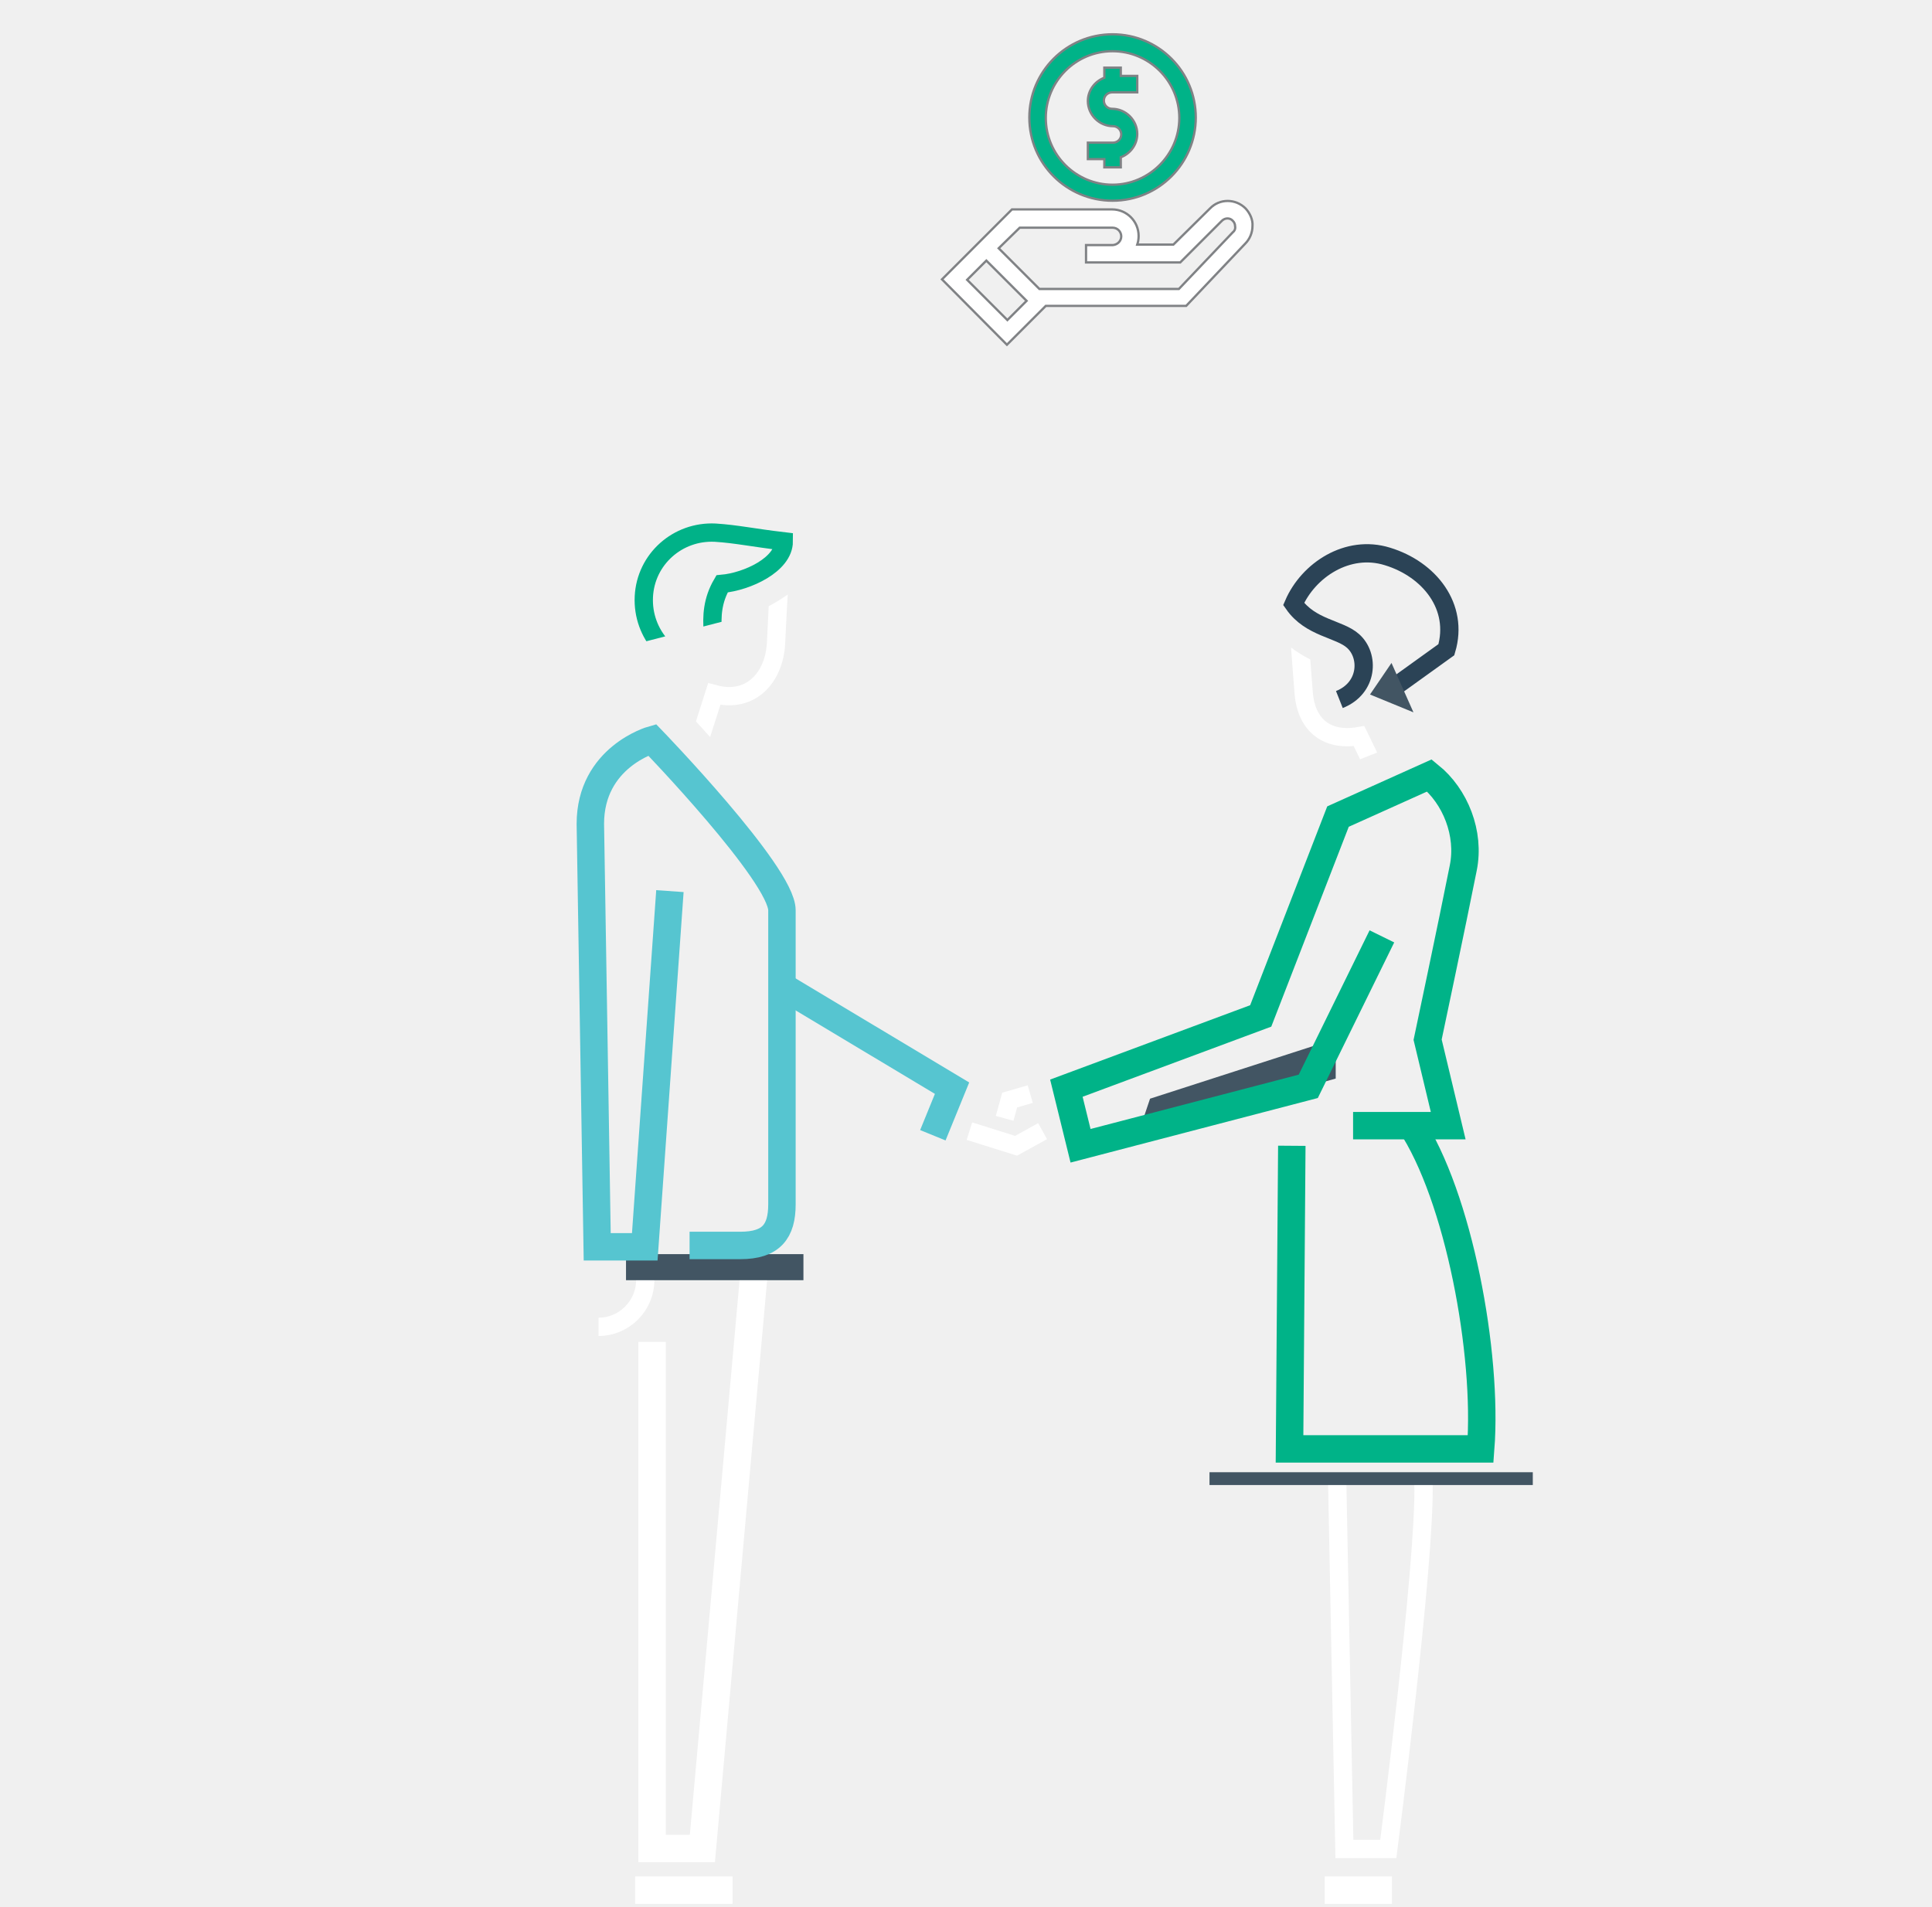
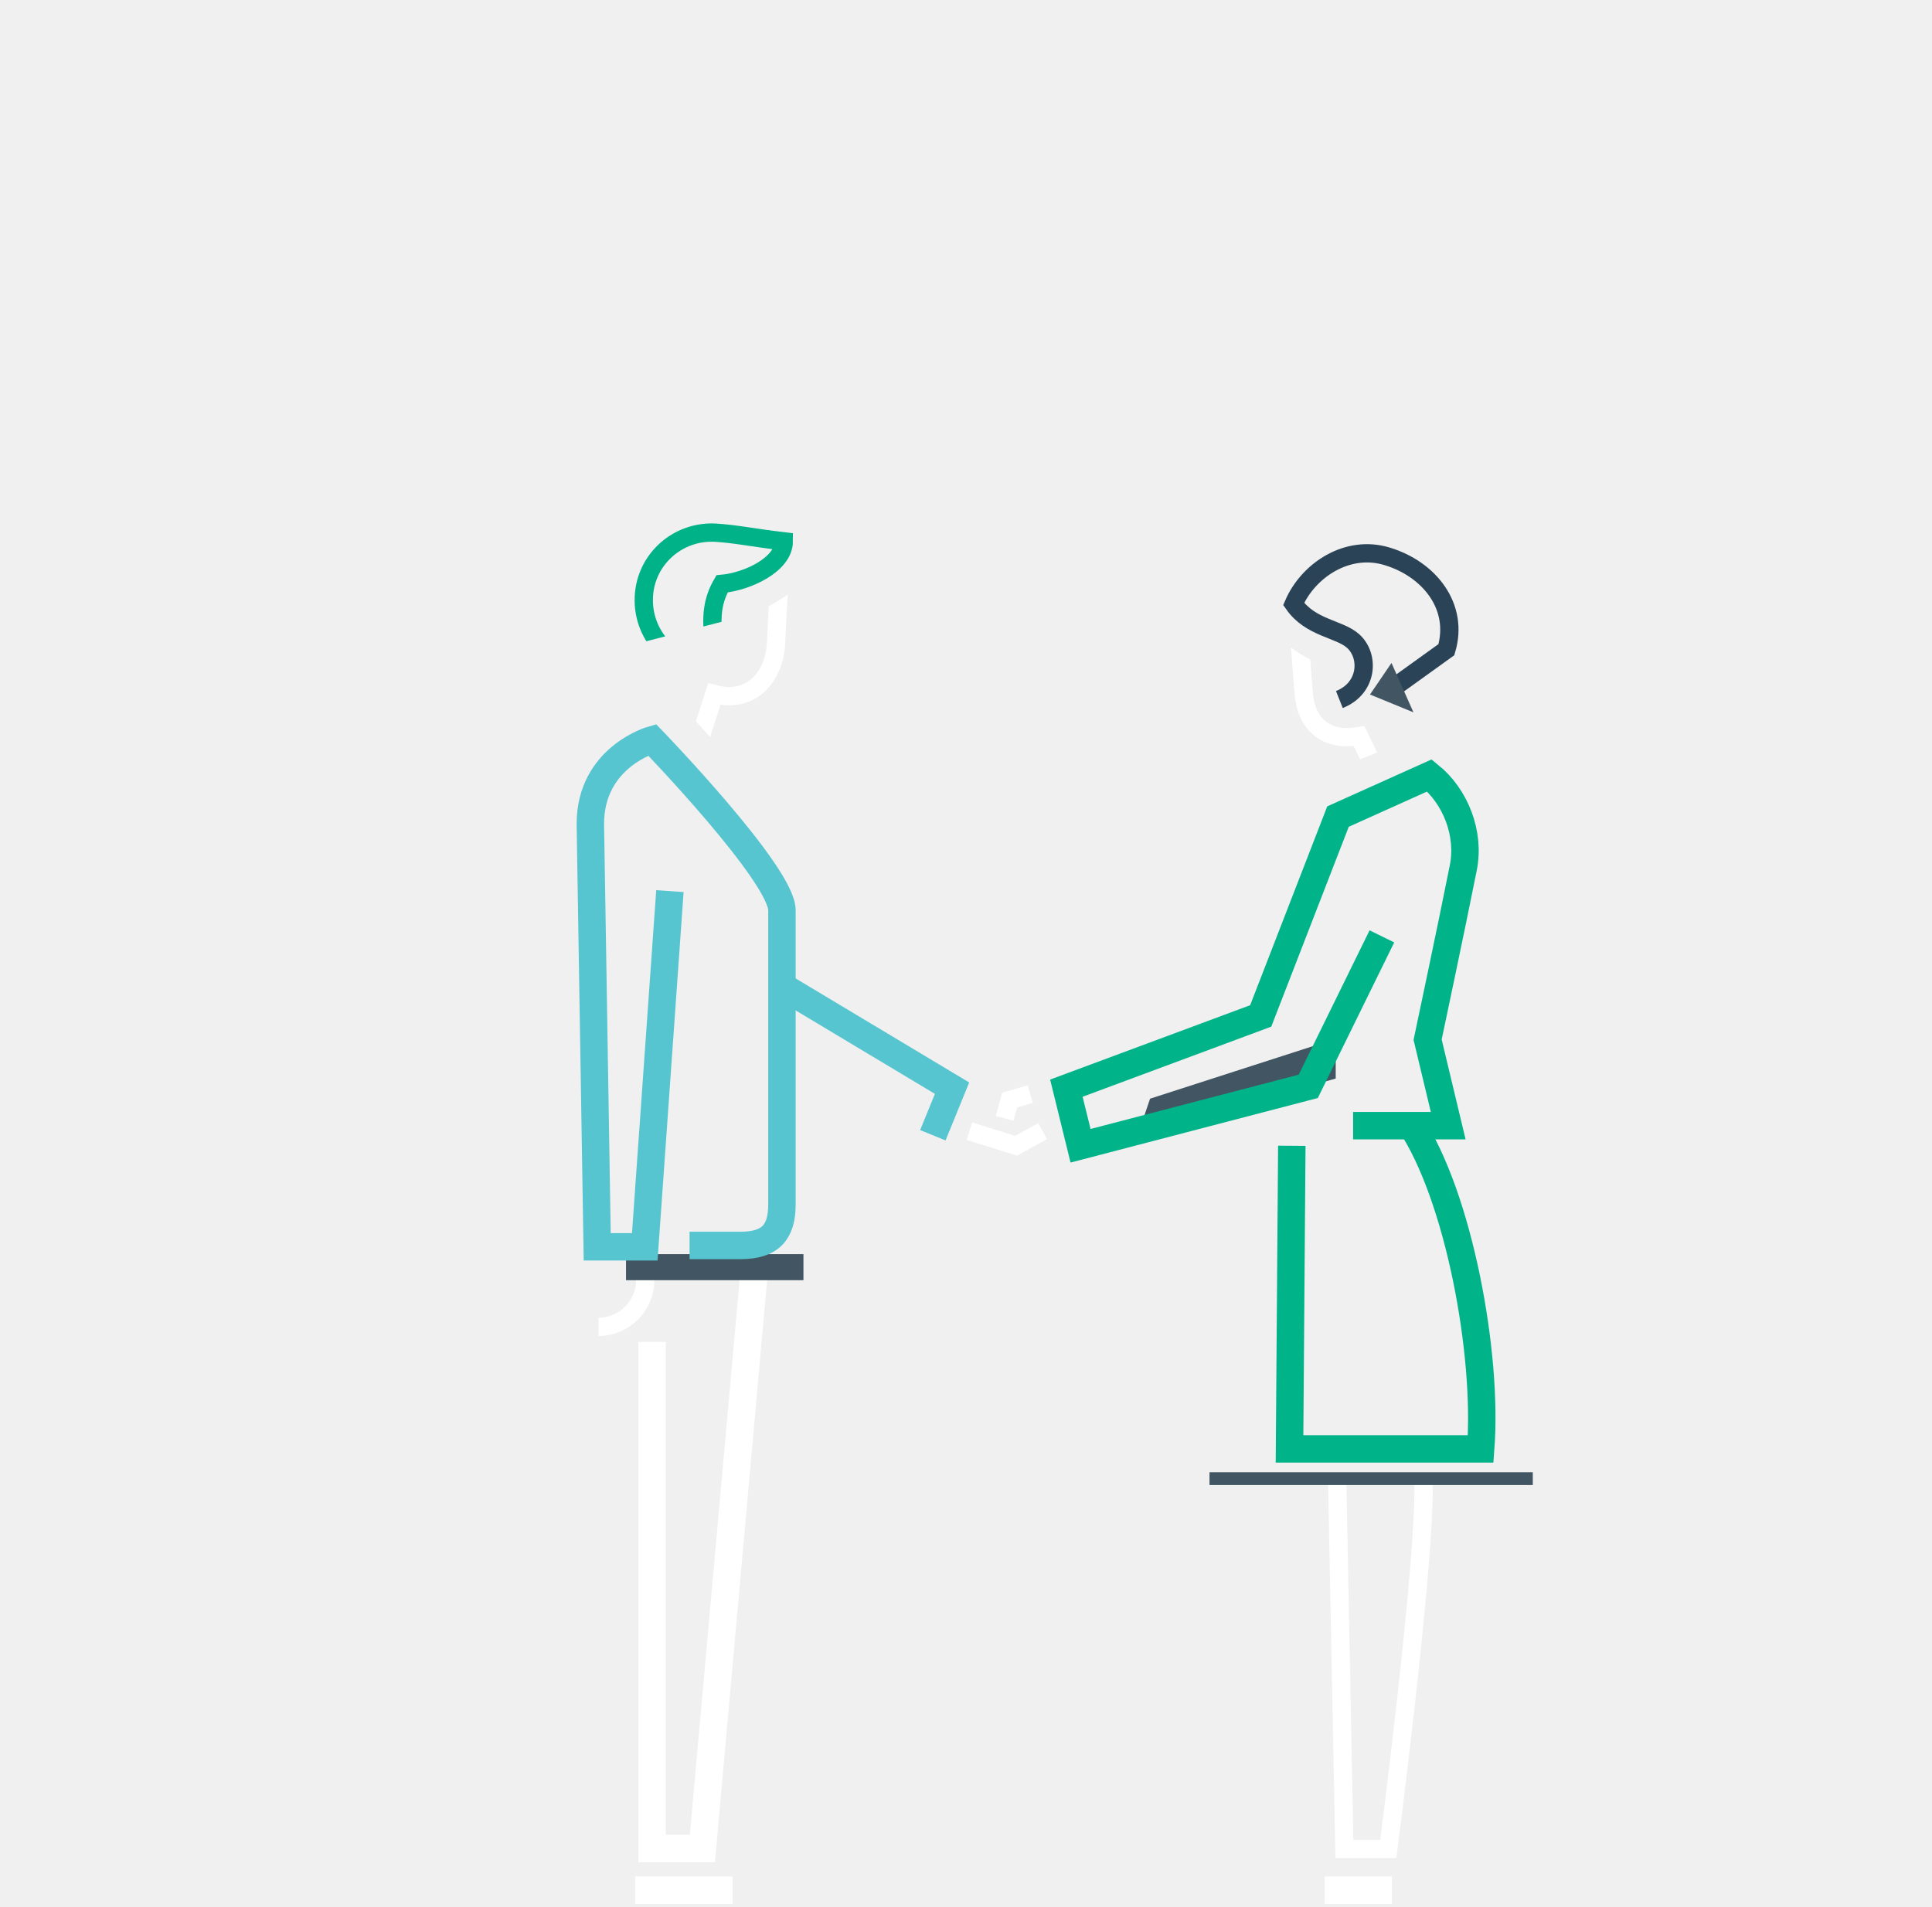
<svg xmlns="http://www.w3.org/2000/svg" xmlns:xlink="http://www.w3.org/1999/xlink" version="1.1" id="Layer_1" x="0px" y="0px" viewBox="0 0 422.5 417" style="enable-background:new 0 0 422.5 417;" xml:space="preserve">
  <style type="text/css">
	.st0{fill:none;stroke:#FFFFFF;stroke-width:6;stroke-miterlimit:10;}
	.st1{fill:none;stroke:#FFFFFF;stroke-width:4;stroke-miterlimit:10;}
	.st2{clip-path:url(#SVGID_2_);fill:none;stroke:#00B288;stroke-width:4;stroke-miterlimit:10;}
	.st3{fill:#425563;}
	.st4{fill:none;stroke:#56C5D0;stroke-width:6;stroke-miterlimit:10;}
	.st5{clip-path:url(#SVGID_4_);fill:none;stroke:#FFFFFF;stroke-width:4;stroke-miterlimit:10;}
	.st6{fill:none;stroke:#00B388;stroke-width:6;stroke-miterlimit:10;}
	.st7{fill:none;stroke:#2B4356;stroke-width:4;stroke-miterlimit:10;}
	.st8{clip-path:url(#SVGID_6_);fill:none;stroke:#FFFFFF;stroke-width:4;stroke-miterlimit:10;}
- 	.st9{fill:#FFFFFF;stroke:#808285;stroke-width:0.5;stroke-miterlimit:10;}
- 	.st10{fill:#00B388;stroke:#808285;stroke-width:0.5;stroke-miterlimit:10;}
</style>
  <g>
    <g>
      <polyline class="st0" points="142.6,293.5 142.6,404.3 153.6,404.3 165,277.2   " />
      <line class="st0" x1="138.9" y1="413.4" x2="160.2" y2="413.4" />
      <path class="st1" d="M130.9,290.2c5.6,0,10.2-4.6,10.2-10.2" />
      <g>
        <defs>
          <polygon id="SVGID_1_" points="137.9,116.7 137.3,141.3 160.5,135.3 164.3,131.2 183.1,113.4 162.7,111.6     " />
        </defs>
        <clipPath id="SVGID_2_">
          <use xlink:href="#SVGID_1_" style="overflow:visible;" />
        </clipPath>
        <path class="st2" d="M154.8,146.1c-8.2-0.4-14.4-7.4-14-15.6c0.4-8.2,7.4-14.4,15.6-14c4.7,0.3,8.2,1.1,15,1.9     c0,5.1-8,8.8-13.5,9.3c-2.1,3.6-2.3,7.1-2,10.5" />
      </g>
      <rect x="136.9" y="274.3" class="st3" width="38.8" height="5.7" />
      <path class="st4" d="M146.5,194.9l-5.5,77.8h-10.4l-1.5-92.5c0-14.6,13.5-18.4,13.5-18.4s28.4,29.4,28.4,37.3l0,64.3    c0,5.9-2.3,9-9.1,9h-11.1" />
      <g>
        <defs>
          <path id="SVGID_3_" d="M156.8,132.9l-10.3,18.6l16.5,18.2l8-4.9l3.2-36.1C168.6,132.7,162.3,136.7,156.8,132.9" />
        </defs>
        <clipPath id="SVGID_4_">
          <use xlink:href="#SVGID_3_" style="overflow:visible;" />
        </clipPath>
        <path class="st5" d="M153,161.8l3.2-10c8.1,2.2,13.1-3.8,13.5-11c0.1-2.5,0.6-12,0.8-15" />
      </g>
      <polyline class="st4" points="171,215.7 208.2,238 204,248.3   " />
      <polyline class="st1" points="212,247.4 222.2,250.6 228,247.4   " />
      <polyline class="st1" points="219.7,244.6 220.8,240.6 225.3,239.3   " />
      <polygon class="st3" points="248.9,248 292.1,235.9 292.1,227.2 251.5,240.3   " />
      <path class="st6" d="M282.5,250.6l-0.5,66.3l41.8,0c1.6-20.8-4.8-55.3-15.4-71.2" />
      <path class="st1" d="M311.3,324.4c0.4,17.7-7.7,80-7.7,80h-9.6l-1.6-81.8" />
      <path class="st6" d="M295.9,246.2h20.8l-4.5-18.8c0,0,5.4-25.5,7.8-37.6c1.5-7.5-1.7-15.6-7.4-20.2l-20,9l-16.9,43.6L233.2,238    l3.1,12.6l49.8-13l16.1-32.8" />
      <line class="st0" x1="289.7" y1="413.4" x2="304.4" y2="413.4" />
      <rect x="264.5" y="322" class="st3" width="70.7" height="2.8" />
      <path class="st7" d="M292.9,153c6.3-2.5,6.6-9.6,3-12.8c-3-2.7-9.3-2.8-13-8.1c3.2-7.4,11.8-13.1,20.5-10.4    c9.2,2.8,15.7,11,12.9,20.4l-12.1,8.7" />
      <g>
        <defs>
          <path id="SVGID_5_" d="M284.8,171.1l20.1-8l-8.5-17.8c-6.8,3-15.8-4.6-18.4-7.5L284.8,171.1z" />
        </defs>
        <clipPath id="SVGID_6_">
          <use xlink:href="#SVGID_5_" style="overflow:visible;" />
        </clipPath>
        <path class="st8" d="M300.4,167.6l-3.2-6.6c-7.6,1.3-11.6-3-12.1-9.4c-0.2-2.2-0.8-10.6-1-13.2" />
      </g>
      <polygon class="st3" points="304.3,145 309.1,155.8 299.6,151.9   " />
    </g>
-     <g>
-       <path class="st9" d="M272.4,45.6c-2.2-2.2-5.7-2.2-7.8,0l-8,7.9h-7.9c0.2-0.6,0.3-1.2,0.3-1.9c0-3.2-2.6-5.8-5.8-5.8h-21.9    l-5.8,5.8l-9.5,9.5l14.2,14.3l8.5-8.5h30.7l12.9-13.6c1-1,1.6-2.4,1.6-3.9C274,48.1,273.4,46.7,272.4,45.6z M211.5,61.2l4.2-4.2    l8.8,8.8l-4.2,4.2L211.5,61.2z M269.6,50.8l-11.8,12.4h-30.5l-8.9-8.9l4.6-4.5h20.3c1.1,0,1.9,0.9,1.9,1.9c0,1-0.8,1.8-1.8,1.9    h-5.9v3.8h1.1v0h4.7c0.1,0,0.2,0,0.2,0h14.6l9.1-9.1c0.7-0.7,1.8-0.7,2.4,0c0.3,0.3,0.5,0.7,0.5,1.2C270.2,50,270,50.5,269.6,50.8    z" />
-       <g>
-         <path class="st10" d="M243.3,7.5c-10.1,0-18.2,8.2-18.2,18.2c0,10.1,8.2,18.2,18.2,18.2c10.1,0,18.2-8.2,18.2-18.2     C261.5,15.7,253.4,7.5,243.3,7.5z M243.3,40.4c-8,0-14.6-6.5-14.6-14.6c0-8,6.5-14.6,14.6-14.6c8,0,14.6,6.5,14.6,14.6     C257.9,33.8,251.3,40.4,243.3,40.4z" />
-         <path class="st10" d="M245.1,14.8h-3.6V17c-2.1,0.8-3.6,2.8-3.6,5.1c0,3,2.5,5.5,5.5,5.5c1,0,1.8,0.8,1.8,1.8     c0,1-0.8,1.8-1.8,1.8h-5.5v3.6h3.6v1.8h3.6v-2.2c2.1-0.8,3.6-2.8,3.6-5.1c0-3-2.5-5.5-5.5-5.5c-1,0-1.8-0.8-1.8-1.8     c0-1,0.8-1.8,1.8-1.8h5.5v-3.6h-3.6V14.8z" />
-       </g>
-     </g>
  </g>
</svg>
